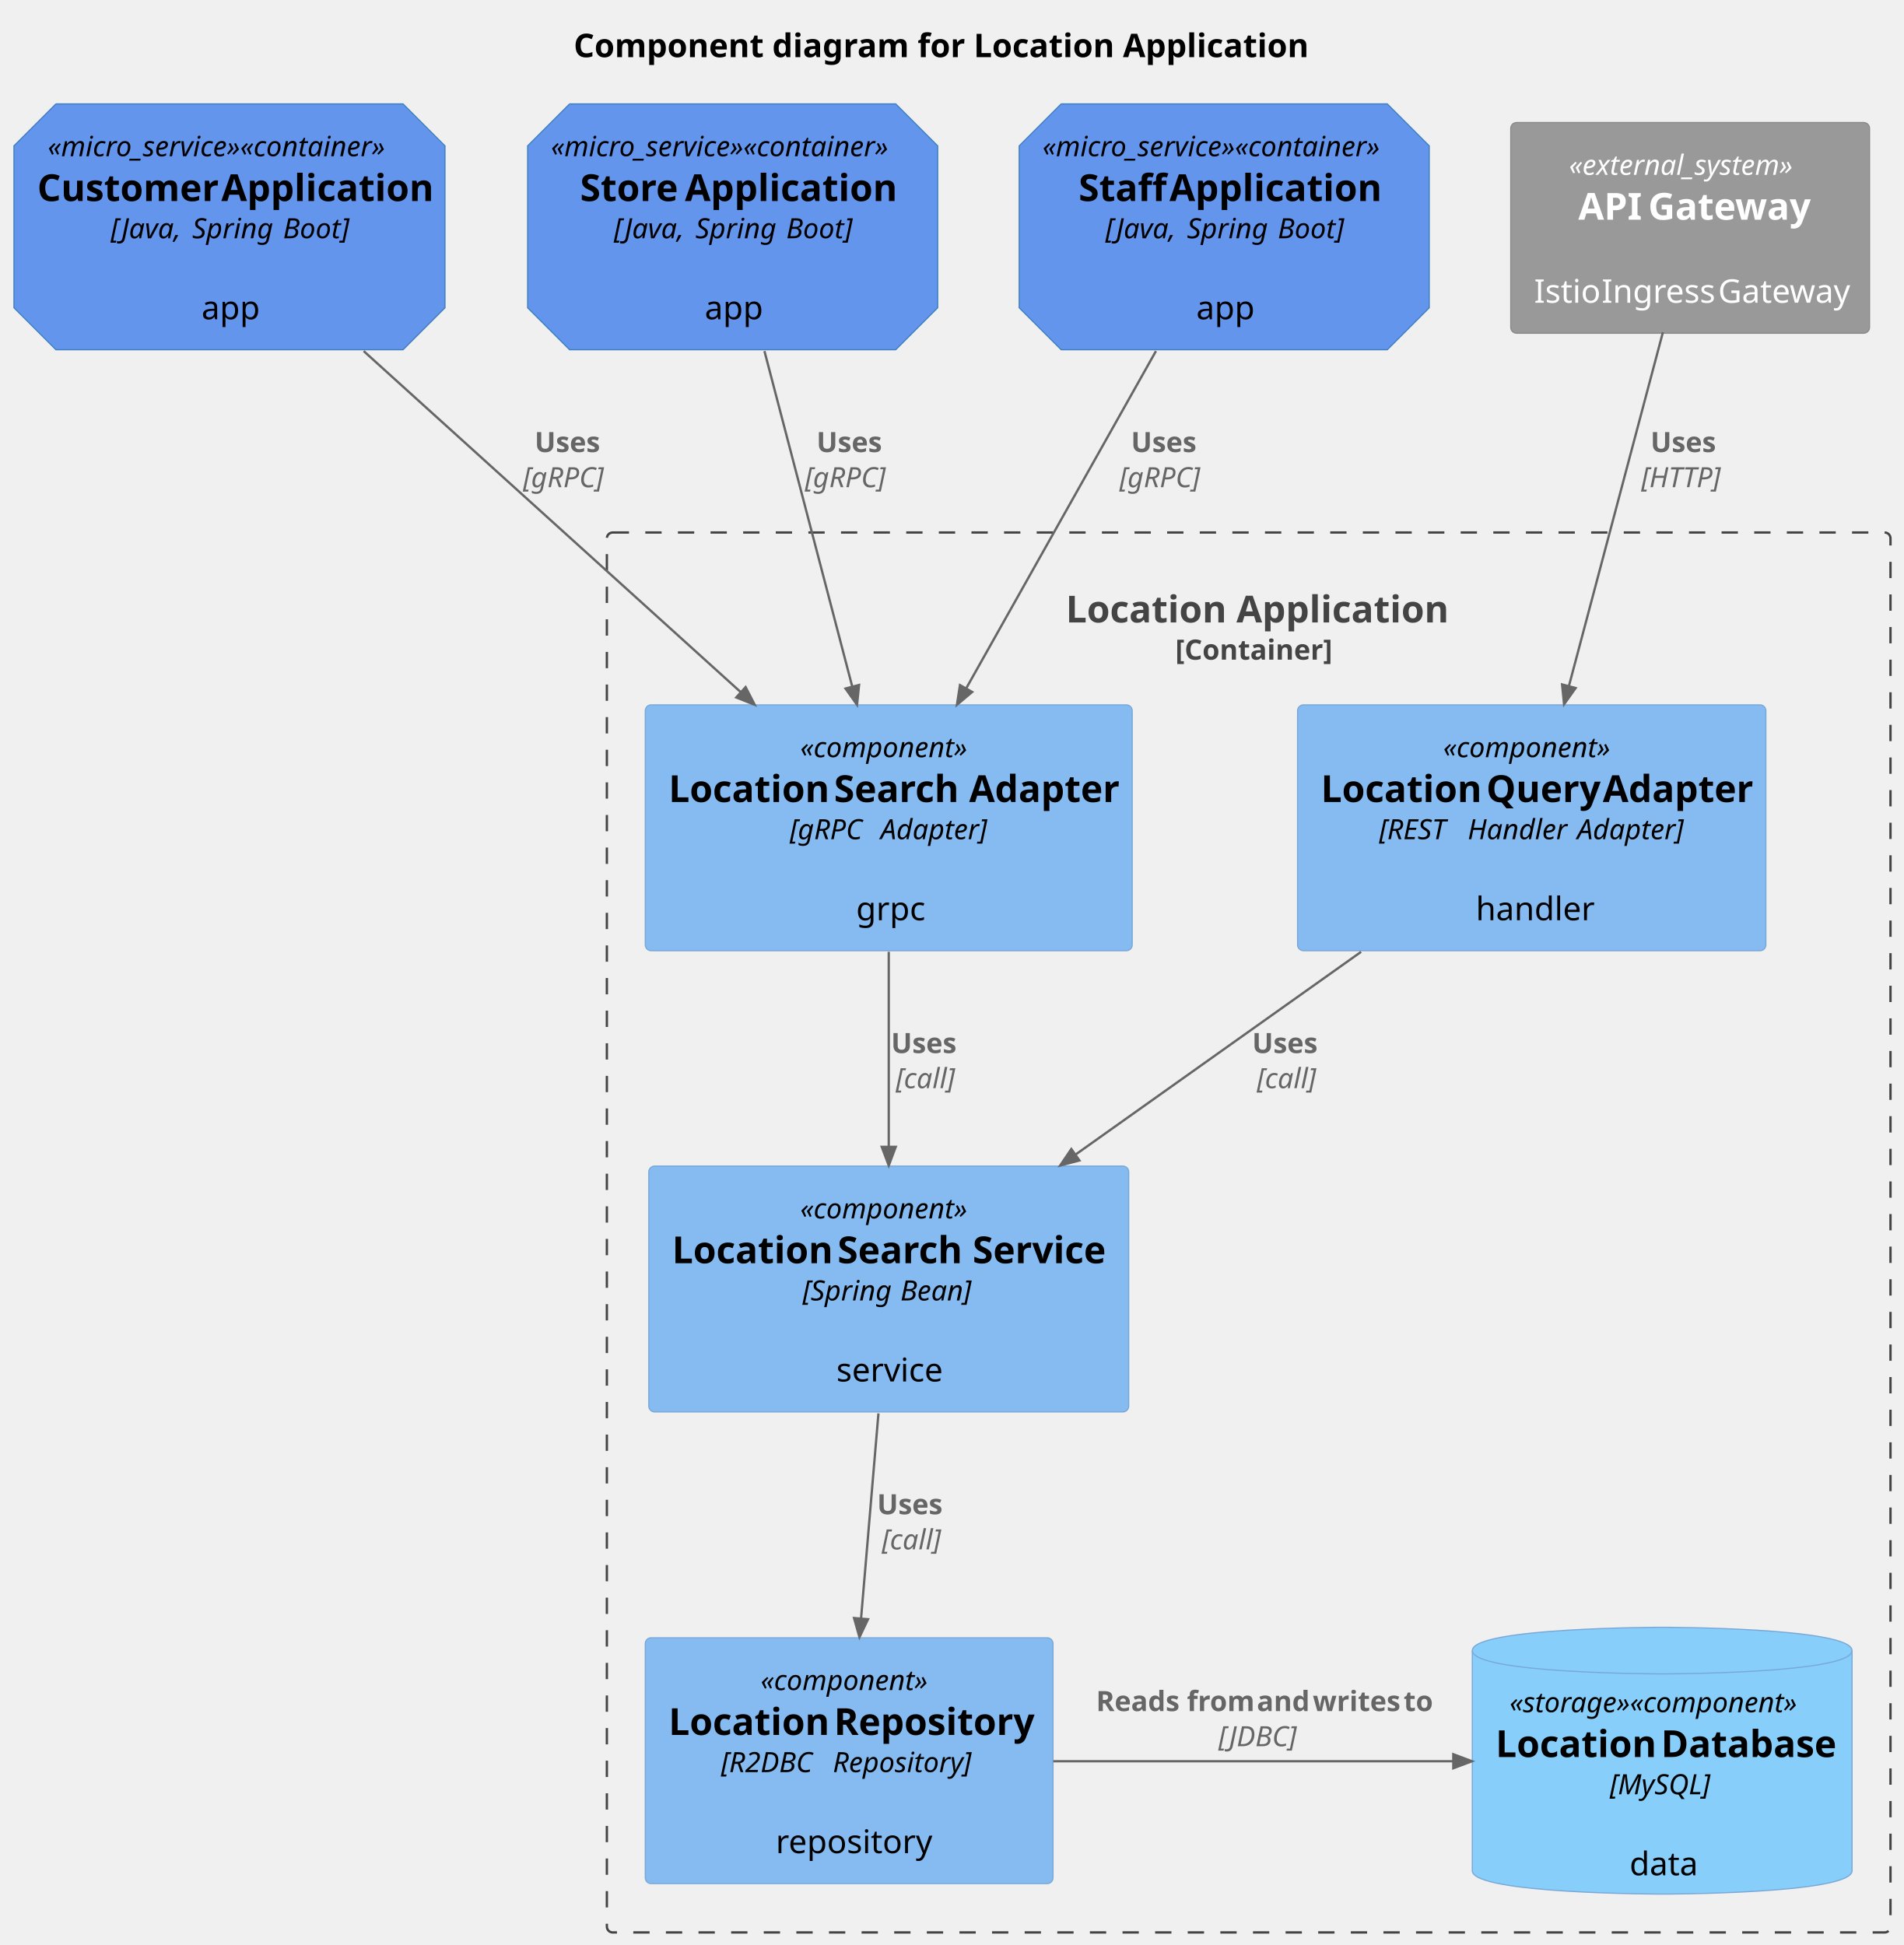
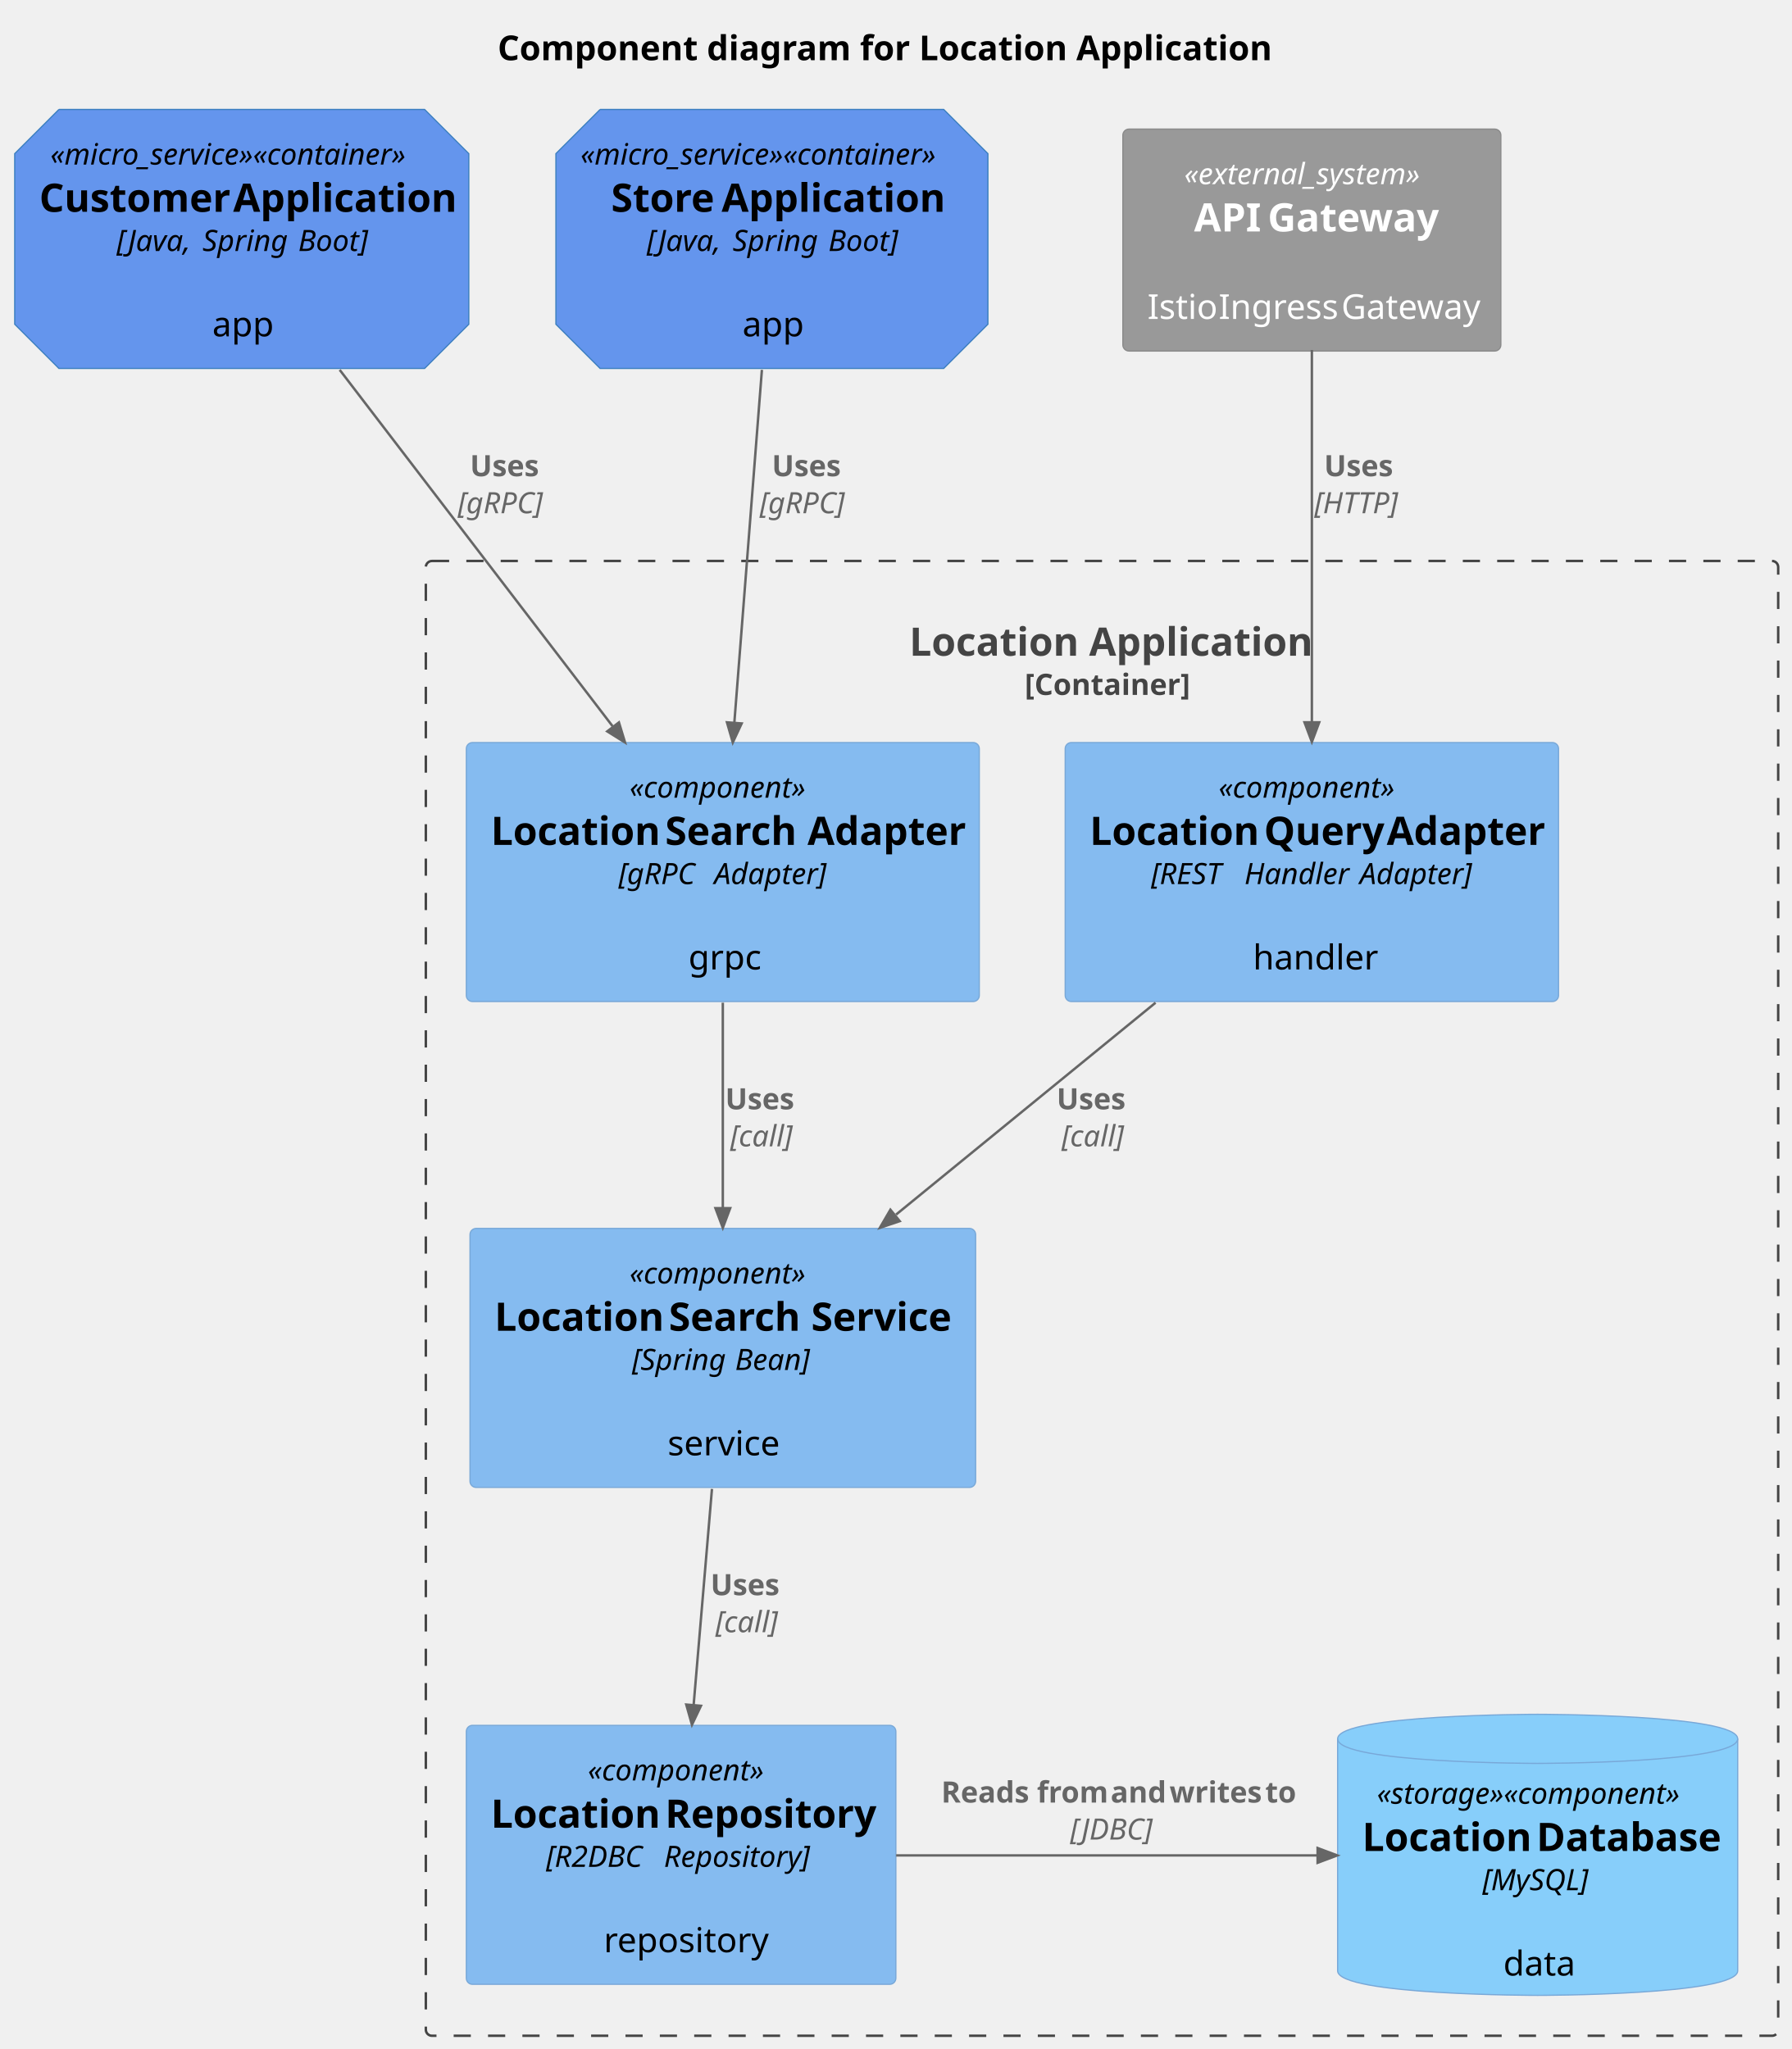
- <svg xmlns="http://www.w3.org/2000/svg" contentStyleType="text/css" height="835px" preserveAspectRatio="none" style="width:817px;height:835px;background:#FFFFFF;" version="1.1" viewBox="0 0 817 835" width="817px" zoomAndPan="magnify">
+ <svg xmlns="http://www.w3.org/2000/svg" contentStyleType="text/css" height="835px" preserveAspectRatio="none" style="width:730px;height:835px;background:#FFFFFF;" version="1.1" viewBox="0 0 730 835" width="730px" zoomAndPan="magnify">
  <defs />
  <g>
-     <text fill="#000000" font-family="sans-serif" font-size="14" font-weight="bold" lengthAdjust="spacing" textLength="311" x="246.25" y="24.533">Component diagram for Location Application</text>
+     <text fill="#000000" font-family="sans-serif" font-size="14" font-weight="bold" lengthAdjust="spacing" textLength="311" x="202.75" y="24.533">Component diagram for Location Application</text>
    <g id="cluster_location_app">
-       <rect fill="none" height="601" rx="2.5" ry="2.5" style="stroke:#444444;stroke-width:1.0;stroke-dasharray:7.0,7.0;" width="551" x="260.5" y="228.609" />
-       <text fill="#444444" font-family="sans-serif" font-size="16" font-weight="bold" lengthAdjust="spacing" textLength="157" x="457.5" y="267.219">Location Application</text>
-       <text fill="#444444" font-family="sans-serif" font-size="12" font-weight="bold" lengthAdjust="spacing" textLength="63" x="504.5" y="283.191">[Container]</text>
+       <rect fill="none" height="601" rx="2.5" ry="2.5" style="stroke:#444444;stroke-width:1.0;stroke-dasharray:7.0,7.0;" width="551" x="173.5" y="228.609" />
+       <text fill="#444444" font-family="sans-serif" font-size="16" font-weight="bold" lengthAdjust="spacing" textLength="157" x="370.5" y="267.219">Location Application</text>
+       <text fill="#444444" font-family="sans-serif" font-size="12" font-weight="bold" lengthAdjust="spacing" textLength="63" x="417.5" y="283.191">[Container]</text>
    </g>
    <g id="elem_query_adapter">
-       <rect fill="#85BBF0" height="105.531" rx="2.5" ry="2.5" style="stroke:#78A8D8;stroke-width:0.5;" width="201" x="557" y="302.609" />
-       <text fill="#000000" font-family="sans-serif" font-size="12" font-style="italic" lengthAdjust="spacing" textLength="76" x="619.5" y="325.066">«component»</text>
-       <text fill="#000000" font-family="sans-serif" font-size="16" font-weight="bold" lengthAdjust="spacing" textLength="67" x="567" y="344.312">Location</text>
-       <text fill="#000000" font-family="sans-serif" font-size="16" font-weight="bold" lengthAdjust="spacing" textLength="4" x="634" y="344.312"> </text>
-       <text fill="#000000" font-family="sans-serif" font-size="16" font-weight="bold" lengthAdjust="spacing" textLength="46" x="638" y="344.312">Query</text>
-       <text fill="#000000" font-family="sans-serif" font-size="16" font-weight="bold" lengthAdjust="spacing" textLength="4" x="684" y="344.312"> </text>
-       <text fill="#000000" font-family="sans-serif" font-size="16" font-weight="bold" lengthAdjust="spacing" textLength="60" x="688" y="344.312">Adapter</text>
-       <text fill="#000000" font-family="sans-serif" font-size="12" font-style="italic" lengthAdjust="spacing" textLength="35" x="592" y="360.285">[REST</text>
-       <text fill="#000000" font-family="sans-serif" font-size="12" font-style="italic" lengthAdjust="spacing" textLength="3" x="627" y="360.285"> </text>
-       <text fill="#000000" font-family="sans-serif" font-size="12" font-style="italic" lengthAdjust="spacing" textLength="44" x="630" y="360.285">Handler</text>
-       <text fill="#000000" font-family="sans-serif" font-size="12" font-style="italic" lengthAdjust="spacing" textLength="3" x="674" y="360.285"> </text>
-       <text fill="#000000" font-family="sans-serif" font-size="12" font-style="italic" lengthAdjust="spacing" textLength="46" x="677" y="360.285">Adapter]</text>
-       <text fill="#000000" font-family="sans-serif" font-size="14" lengthAdjust="spacing" textLength="4" x="655.5" y="377.455"> </text>
-       <text fill="#000000" font-family="sans-serif" font-size="14" lengthAdjust="spacing" textLength="48" x="633.5" y="395.065">handler</text>
+       <rect fill="#85BBF0" height="105.531" rx="2.5" ry="2.5" style="stroke:#78A8D8;stroke-width:0.5;" width="201" x="434" y="302.609" />
+       <text fill="#000000" font-family="sans-serif" font-size="12" font-style="italic" lengthAdjust="spacing" textLength="76" x="496.5" y="325.066">«component»</text>
+       <text fill="#000000" font-family="sans-serif" font-size="16" font-weight="bold" lengthAdjust="spacing" textLength="67" x="444" y="344.312">Location</text>
+       <text fill="#000000" font-family="sans-serif" font-size="16" font-weight="bold" lengthAdjust="spacing" textLength="4" x="511" y="344.312"> </text>
+       <text fill="#000000" font-family="sans-serif" font-size="16" font-weight="bold" lengthAdjust="spacing" textLength="46" x="515" y="344.312">Query</text>
+       <text fill="#000000" font-family="sans-serif" font-size="16" font-weight="bold" lengthAdjust="spacing" textLength="4" x="561" y="344.312"> </text>
+       <text fill="#000000" font-family="sans-serif" font-size="16" font-weight="bold" lengthAdjust="spacing" textLength="60" x="565" y="344.312">Adapter</text>
+       <text fill="#000000" font-family="sans-serif" font-size="12" font-style="italic" lengthAdjust="spacing" textLength="35" x="469" y="360.285">[REST</text>
+       <text fill="#000000" font-family="sans-serif" font-size="12" font-style="italic" lengthAdjust="spacing" textLength="3" x="504" y="360.285"> </text>
+       <text fill="#000000" font-family="sans-serif" font-size="12" font-style="italic" lengthAdjust="spacing" textLength="44" x="507" y="360.285">Handler</text>
+       <text fill="#000000" font-family="sans-serif" font-size="12" font-style="italic" lengthAdjust="spacing" textLength="3" x="551" y="360.285"> </text>
+       <text fill="#000000" font-family="sans-serif" font-size="12" font-style="italic" lengthAdjust="spacing" textLength="46" x="554" y="360.285">Adapter]</text>
+       <text fill="#000000" font-family="sans-serif" font-size="14" lengthAdjust="spacing" textLength="4" x="532.5" y="377.455"> </text>
+       <text fill="#000000" font-family="sans-serif" font-size="14" lengthAdjust="spacing" textLength="48" x="510.5" y="395.065">handler</text>
    </g>
    <g id="elem_location_search_adapter">
-       <rect fill="#85BBF0" height="105.531" rx="2.5" ry="2.5" style="stroke:#78A8D8;stroke-width:0.5;" width="209" x="277" y="302.609" />
-       <text fill="#000000" font-family="sans-serif" font-size="12" font-style="italic" lengthAdjust="spacing" textLength="76" x="343.5" y="325.066">«component»</text>
-       <text fill="#000000" font-family="sans-serif" font-size="16" font-weight="bold" lengthAdjust="spacing" textLength="67" x="287" y="344.312">Location</text>
-       <text fill="#000000" font-family="sans-serif" font-size="16" font-weight="bold" lengthAdjust="spacing" textLength="4" x="354" y="344.312"> </text>
-       <text fill="#000000" font-family="sans-serif" font-size="16" font-weight="bold" lengthAdjust="spacing" textLength="54" x="358" y="344.312">Search</text>
-       <text fill="#000000" font-family="sans-serif" font-size="16" font-weight="bold" lengthAdjust="spacing" textLength="4" x="412" y="344.312"> </text>
-       <text fill="#000000" font-family="sans-serif" font-size="16" font-weight="bold" lengthAdjust="spacing" textLength="60" x="416" y="344.312">Adapter</text>
-       <text fill="#000000" font-family="sans-serif" font-size="12" font-style="italic" lengthAdjust="spacing" textLength="36" x="339" y="360.285">[gRPC</text>
-       <text fill="#000000" font-family="sans-serif" font-size="12" font-style="italic" lengthAdjust="spacing" textLength="3" x="375" y="360.285"> </text>
-       <text fill="#000000" font-family="sans-serif" font-size="12" font-style="italic" lengthAdjust="spacing" textLength="46" x="378" y="360.285">Adapter]</text>
-       <text fill="#000000" font-family="sans-serif" font-size="14" lengthAdjust="spacing" textLength="4" x="379.5" y="377.455"> </text>
-       <text fill="#000000" font-family="sans-serif" font-size="14" lengthAdjust="spacing" textLength="28" x="367.5" y="395.065">grpc</text>
+       <rect fill="#85BBF0" height="105.531" rx="2.5" ry="2.5" style="stroke:#78A8D8;stroke-width:0.5;" width="209" x="190" y="302.609" />
+       <text fill="#000000" font-family="sans-serif" font-size="12" font-style="italic" lengthAdjust="spacing" textLength="76" x="256.5" y="325.066">«component»</text>
+       <text fill="#000000" font-family="sans-serif" font-size="16" font-weight="bold" lengthAdjust="spacing" textLength="67" x="200" y="344.312">Location</text>
+       <text fill="#000000" font-family="sans-serif" font-size="16" font-weight="bold" lengthAdjust="spacing" textLength="4" x="267" y="344.312"> </text>
+       <text fill="#000000" font-family="sans-serif" font-size="16" font-weight="bold" lengthAdjust="spacing" textLength="54" x="271" y="344.312">Search</text>
+       <text fill="#000000" font-family="sans-serif" font-size="16" font-weight="bold" lengthAdjust="spacing" textLength="4" x="325" y="344.312"> </text>
+       <text fill="#000000" font-family="sans-serif" font-size="16" font-weight="bold" lengthAdjust="spacing" textLength="60" x="329" y="344.312">Adapter</text>
+       <text fill="#000000" font-family="sans-serif" font-size="12" font-style="italic" lengthAdjust="spacing" textLength="36" x="252" y="360.285">[gRPC</text>
+       <text fill="#000000" font-family="sans-serif" font-size="12" font-style="italic" lengthAdjust="spacing" textLength="3" x="288" y="360.285"> </text>
+       <text fill="#000000" font-family="sans-serif" font-size="12" font-style="italic" lengthAdjust="spacing" textLength="46" x="291" y="360.285">Adapter]</text>
+       <text fill="#000000" font-family="sans-serif" font-size="14" lengthAdjust="spacing" textLength="4" x="292.5" y="377.455"> </text>
+       <text fill="#000000" font-family="sans-serif" font-size="14" lengthAdjust="spacing" textLength="28" x="280.5" y="395.065">grpc</text>
    </g>
    <g id="elem_location_service">
-       <rect fill="#85BBF0" height="105.531" rx="2.5" ry="2.5" style="stroke:#78A8D8;stroke-width:0.5;" width="206" x="278.5" y="500.609" />
-       <text fill="#000000" font-family="sans-serif" font-size="12" font-style="italic" lengthAdjust="spacing" textLength="76" x="343.5" y="523.066">«component»</text>
-       <text fill="#000000" font-family="sans-serif" font-size="16" font-weight="bold" lengthAdjust="spacing" textLength="67" x="288.5" y="542.312">Location</text>
-       <text fill="#000000" font-family="sans-serif" font-size="16" font-weight="bold" lengthAdjust="spacing" textLength="4" x="355.5" y="542.312"> </text>
-       <text fill="#000000" font-family="sans-serif" font-size="16" font-weight="bold" lengthAdjust="spacing" textLength="54" x="359.5" y="542.312">Search</text>
-       <text fill="#000000" font-family="sans-serif" font-size="16" font-weight="bold" lengthAdjust="spacing" textLength="4" x="413.5" y="542.312"> </text>
-       <text fill="#000000" font-family="sans-serif" font-size="16" font-weight="bold" lengthAdjust="spacing" textLength="57" x="417.5" y="542.312">Service</text>
-       <text fill="#000000" font-family="sans-serif" font-size="12" font-style="italic" lengthAdjust="spacing" textLength="39" x="344.5" y="558.285">[Spring</text>
-       <text fill="#000000" font-family="sans-serif" font-size="12" font-style="italic" lengthAdjust="spacing" textLength="3" x="383.5" y="558.285"> </text>
-       <text fill="#000000" font-family="sans-serif" font-size="12" font-style="italic" lengthAdjust="spacing" textLength="32" x="386.5" y="558.285">Bean]</text>
-       <text fill="#000000" font-family="sans-serif" font-size="14" lengthAdjust="spacing" textLength="4" x="379.5" y="575.455"> </text>
-       <text fill="#000000" font-family="sans-serif" font-size="14" lengthAdjust="spacing" textLength="45" x="359" y="593.064">service</text>
+       <rect fill="#85BBF0" height="105.531" rx="2.5" ry="2.5" style="stroke:#78A8D8;stroke-width:0.5;" width="206" x="191.5" y="500.609" />
+       <text fill="#000000" font-family="sans-serif" font-size="12" font-style="italic" lengthAdjust="spacing" textLength="76" x="256.5" y="523.066">«component»</text>
+       <text fill="#000000" font-family="sans-serif" font-size="16" font-weight="bold" lengthAdjust="spacing" textLength="67" x="201.5" y="542.312">Location</text>
+       <text fill="#000000" font-family="sans-serif" font-size="16" font-weight="bold" lengthAdjust="spacing" textLength="4" x="268.5" y="542.312"> </text>
+       <text fill="#000000" font-family="sans-serif" font-size="16" font-weight="bold" lengthAdjust="spacing" textLength="54" x="272.5" y="542.312">Search</text>
+       <text fill="#000000" font-family="sans-serif" font-size="16" font-weight="bold" lengthAdjust="spacing" textLength="4" x="326.5" y="542.312"> </text>
+       <text fill="#000000" font-family="sans-serif" font-size="16" font-weight="bold" lengthAdjust="spacing" textLength="57" x="330.5" y="542.312">Service</text>
+       <text fill="#000000" font-family="sans-serif" font-size="12" font-style="italic" lengthAdjust="spacing" textLength="39" x="257.5" y="558.285">[Spring</text>
+       <text fill="#000000" font-family="sans-serif" font-size="12" font-style="italic" lengthAdjust="spacing" textLength="3" x="296.5" y="558.285"> </text>
+       <text fill="#000000" font-family="sans-serif" font-size="12" font-style="italic" lengthAdjust="spacing" textLength="32" x="299.5" y="558.285">Bean]</text>
+       <text fill="#000000" font-family="sans-serif" font-size="14" lengthAdjust="spacing" textLength="4" x="292.5" y="575.455"> </text>
+       <text fill="#000000" font-family="sans-serif" font-size="14" lengthAdjust="spacing" textLength="45" x="272" y="593.064">service</text>
    </g>
    <g id="elem_location_repository">
-       <rect fill="#85BBF0" height="105.531" rx="2.5" ry="2.5" style="stroke:#78A8D8;stroke-width:0.5;" width="175" x="277" y="703.109" />
-       <text fill="#000000" font-family="sans-serif" font-size="12" font-style="italic" lengthAdjust="spacing" textLength="76" x="326.5" y="725.566">«component»</text>
-       <text fill="#000000" font-family="sans-serif" font-size="16" font-weight="bold" lengthAdjust="spacing" textLength="67" x="287" y="744.812">Location</text>
-       <text fill="#000000" font-family="sans-serif" font-size="16" font-weight="bold" lengthAdjust="spacing" textLength="4" x="354" y="744.812"> </text>
-       <text fill="#000000" font-family="sans-serif" font-size="16" font-weight="bold" lengthAdjust="spacing" textLength="84" x="358" y="744.812">Repository</text>
-       <text fill="#000000" font-family="sans-serif" font-size="12" font-style="italic" lengthAdjust="spacing" textLength="45" x="309.5" y="760.785">[R2DBC</text>
-       <text fill="#000000" font-family="sans-serif" font-size="12" font-style="italic" lengthAdjust="spacing" textLength="3" x="354.5" y="760.785"> </text>
-       <text fill="#000000" font-family="sans-serif" font-size="12" font-style="italic" lengthAdjust="spacing" textLength="62" x="357.5" y="760.785">Repository]</text>
-       <text fill="#000000" font-family="sans-serif" font-size="14" lengthAdjust="spacing" textLength="4" x="362.5" y="777.955"> </text>
-       <text fill="#000000" font-family="sans-serif" font-size="14" lengthAdjust="spacing" textLength="63" x="333" y="795.564">repository</text>
+       <rect fill="#85BBF0" height="105.531" rx="2.5" ry="2.5" style="stroke:#78A8D8;stroke-width:0.5;" width="175" x="190" y="703.109" />
+       <text fill="#000000" font-family="sans-serif" font-size="12" font-style="italic" lengthAdjust="spacing" textLength="76" x="239.5" y="725.566">«component»</text>
+       <text fill="#000000" font-family="sans-serif" font-size="16" font-weight="bold" lengthAdjust="spacing" textLength="67" x="200" y="744.812">Location</text>
+       <text fill="#000000" font-family="sans-serif" font-size="16" font-weight="bold" lengthAdjust="spacing" textLength="4" x="267" y="744.812"> </text>
+       <text fill="#000000" font-family="sans-serif" font-size="16" font-weight="bold" lengthAdjust="spacing" textLength="84" x="271" y="744.812">Repository</text>
+       <text fill="#000000" font-family="sans-serif" font-size="12" font-style="italic" lengthAdjust="spacing" textLength="45" x="222.5" y="760.785">[R2DBC</text>
+       <text fill="#000000" font-family="sans-serif" font-size="12" font-style="italic" lengthAdjust="spacing" textLength="3" x="267.5" y="760.785"> </text>
+       <text fill="#000000" font-family="sans-serif" font-size="12" font-style="italic" lengthAdjust="spacing" textLength="62" x="270.5" y="760.785">Repository]</text>
+       <text fill="#000000" font-family="sans-serif" font-size="14" lengthAdjust="spacing" textLength="4" x="275.5" y="777.955"> </text>
+       <text fill="#000000" font-family="sans-serif" font-size="14" lengthAdjust="spacing" textLength="63" x="246" y="795.564">repository</text>
    </g>
    <g id="elem_location_db">
-       <path d="M632,708.609 C632,698.609 713.5,698.609 713.5,698.609 C713.5,698.609 795,698.609 795,708.609 L795,803.141 C795,813.141 713.5,813.141 713.5,813.141 C713.5,813.141 632,813.141 632,803.141 L632,708.609 " fill="#87CEFA" style="stroke:#78A8D8;stroke-width:0.5;" />
-       <path d="M632,708.609 C632,718.609 713.5,718.609 713.5,718.609 C713.5,718.609 795,718.609 795,708.609 " fill="none" style="stroke:#78A8D8;stroke-width:0.5;" />
-       <text fill="#000000" font-family="sans-serif" font-size="12" font-style="italic" lengthAdjust="spacing" textLength="131" x="648" y="735.066">«storage»«component»</text>
-       <text fill="#000000" font-family="sans-serif" font-size="16" font-weight="bold" lengthAdjust="spacing" textLength="67" x="642" y="754.312">Location</text>
-       <text fill="#000000" font-family="sans-serif" font-size="16" font-weight="bold" lengthAdjust="spacing" textLength="4" x="709" y="754.312"> </text>
-       <text fill="#000000" font-family="sans-serif" font-size="16" font-weight="bold" lengthAdjust="spacing" textLength="72" x="713" y="754.312">Database</text>
-       <text fill="#000000" font-family="sans-serif" font-size="12" font-style="italic" lengthAdjust="spacing" textLength="45" x="691" y="770.285">[MySQL]</text>
-       <text fill="#000000" font-family="sans-serif" font-size="14" lengthAdjust="spacing" textLength="4" x="711.5" y="787.455"> </text>
-       <text fill="#000000" font-family="sans-serif" font-size="14" lengthAdjust="spacing" textLength="28" x="699.5" y="805.064">data</text>
+       <path d="M545,708.609 C545,698.609 626.5,698.609 626.5,698.609 C626.5,698.609 708,698.609 708,708.609 L708,803.141 C708,813.141 626.5,813.141 626.5,813.141 C626.5,813.141 545,813.141 545,803.141 L545,708.609 " fill="#87CEFA" style="stroke:#78A8D8;stroke-width:0.5;" />
+       <path d="M545,708.609 C545,718.609 626.5,718.609 626.5,718.609 C626.5,718.609 708,718.609 708,708.609 " fill="none" style="stroke:#78A8D8;stroke-width:0.5;" />
+       <text fill="#000000" font-family="sans-serif" font-size="12" font-style="italic" lengthAdjust="spacing" textLength="131" x="561" y="735.066">«storage»«component»</text>
+       <text fill="#000000" font-family="sans-serif" font-size="16" font-weight="bold" lengthAdjust="spacing" textLength="67" x="555" y="754.312">Location</text>
+       <text fill="#000000" font-family="sans-serif" font-size="16" font-weight="bold" lengthAdjust="spacing" textLength="4" x="622" y="754.312"> </text>
+       <text fill="#000000" font-family="sans-serif" font-size="16" font-weight="bold" lengthAdjust="spacing" textLength="72" x="626" y="754.312">Database</text>
+       <text fill="#000000" font-family="sans-serif" font-size="12" font-style="italic" lengthAdjust="spacing" textLength="45" x="604" y="770.285">[MySQL]</text>
+       <text fill="#000000" font-family="sans-serif" font-size="14" lengthAdjust="spacing" textLength="4" x="624.5" y="787.455"> </text>
+       <text fill="#000000" font-family="sans-serif" font-size="14" lengthAdjust="spacing" textLength="28" x="612.5" y="805.064">data</text>
    </g>
    <g id="elem_customer_app">
      <path d="M24,44.609 L173,44.609 L191,62.609 L191,132.141 L173,150.141 L24,150.141 L6,132.141 L6,62.609 L24,44.609 " fill="#6495ED" style="stroke:#3C7FC0;stroke-width:0.5;" />
      <text fill="#000000" font-family="sans-serif" font-size="12" font-style="italic" lengthAdjust="spacing" textLength="156" x="20.5" y="67.066">«micro_service»«container»</text>
      <text fill="#000000" font-family="sans-serif" font-size="16" font-weight="bold" lengthAdjust="spacing" textLength="75" x="16" y="86.312">Customer</text>
      <text fill="#000000" font-family="sans-serif" font-size="16" font-weight="bold" lengthAdjust="spacing" textLength="4" x="91" y="86.312"> </text>
      <text fill="#000000" font-family="sans-serif" font-size="16" font-weight="bold" lengthAdjust="spacing" textLength="86" x="95" y="86.312">Application</text>
      <text fill="#000000" font-family="sans-serif" font-size="12" font-style="italic" lengthAdjust="spacing" textLength="32" x="47.5" y="102.285">[Java,</text>
      <text fill="#000000" font-family="sans-serif" font-size="12" font-style="italic" lengthAdjust="spacing" textLength="3" x="79.5" y="102.285"> </text>
      <text fill="#000000" font-family="sans-serif" font-size="12" font-style="italic" lengthAdjust="spacing" textLength="36" x="82.5" y="102.285">Spring</text>
      <text fill="#000000" font-family="sans-serif" font-size="12" font-style="italic" lengthAdjust="spacing" textLength="3" x="118.5" y="102.285"> </text>
      <text fill="#000000" font-family="sans-serif" font-size="12" font-style="italic" lengthAdjust="spacing" textLength="28" x="121.5" y="102.285">Boot]</text>
      <text fill="#000000" font-family="sans-serif" font-size="14" lengthAdjust="spacing" textLength="4" x="96.5" y="119.455"> </text>
      <text fill="#000000" font-family="sans-serif" font-size="14" lengthAdjust="spacing" textLength="24" x="86.5" y="137.065">app</text>
    </g>
    <g id="elem_store_app">
      <path d="M244.5,44.609 L384.5,44.609 L402.5,62.609 L402.5,132.141 L384.5,150.141 L244.5,150.141 L226.5,132.141 L226.5,62.609 L244.5,44.609 " fill="#6495ED" style="stroke:#3C7FC0;stroke-width:0.5;" />
      <text fill="#000000" font-family="sans-serif" font-size="12" font-style="italic" lengthAdjust="spacing" textLength="156" x="236.5" y="67.066">«micro_service»«container»</text>
      <text fill="#000000" font-family="sans-serif" font-size="16" font-weight="bold" lengthAdjust="spacing" textLength="41" x="249" y="86.312">Store</text>
      <text fill="#000000" font-family="sans-serif" font-size="16" font-weight="bold" lengthAdjust="spacing" textLength="4" x="290" y="86.312"> </text>
      <text fill="#000000" font-family="sans-serif" font-size="16" font-weight="bold" lengthAdjust="spacing" textLength="86" x="294" y="86.312">Application</text>
      <text fill="#000000" font-family="sans-serif" font-size="12" font-style="italic" lengthAdjust="spacing" textLength="32" x="263.5" y="102.285">[Java,</text>
      <text fill="#000000" font-family="sans-serif" font-size="12" font-style="italic" lengthAdjust="spacing" textLength="3" x="295.5" y="102.285"> </text>
      <text fill="#000000" font-family="sans-serif" font-size="12" font-style="italic" lengthAdjust="spacing" textLength="36" x="298.5" y="102.285">Spring</text>
      <text fill="#000000" font-family="sans-serif" font-size="12" font-style="italic" lengthAdjust="spacing" textLength="3" x="334.5" y="102.285"> </text>
      <text fill="#000000" font-family="sans-serif" font-size="12" font-style="italic" lengthAdjust="spacing" textLength="28" x="337.5" y="102.285">Boot]</text>
      <text fill="#000000" font-family="sans-serif" font-size="14" lengthAdjust="spacing" textLength="4" x="312.5" y="119.455"> </text>
      <text fill="#000000" font-family="sans-serif" font-size="14" lengthAdjust="spacing" textLength="24" x="302.5" y="137.065">app</text>
    </g>
-     <g id="elem_staff_app">
-       <path d="M455.5,44.609 L595.5,44.609 L613.5,62.609 L613.5,132.141 L595.5,150.141 L455.5,150.141 L437.5,132.141 L437.5,62.609 L455.5,44.609 " fill="#6495ED" style="stroke:#3C7FC0;stroke-width:0.5;" />
-       <text fill="#000000" font-family="sans-serif" font-size="12" font-style="italic" lengthAdjust="spacing" textLength="156" x="447.5" y="67.066">«micro_service»«container»</text>
-       <text fill="#000000" font-family="sans-serif" font-size="16" font-weight="bold" lengthAdjust="spacing" textLength="35" x="463" y="86.312">Staff</text>
-       <text fill="#000000" font-family="sans-serif" font-size="16" font-weight="bold" lengthAdjust="spacing" textLength="4" x="498" y="86.312"> </text>
-       <text fill="#000000" font-family="sans-serif" font-size="16" font-weight="bold" lengthAdjust="spacing" textLength="86" x="502" y="86.312">Application</text>
-       <text fill="#000000" font-family="sans-serif" font-size="12" font-style="italic" lengthAdjust="spacing" textLength="32" x="474.5" y="102.285">[Java,</text>
-       <text fill="#000000" font-family="sans-serif" font-size="12" font-style="italic" lengthAdjust="spacing" textLength="3" x="506.5" y="102.285"> </text>
-       <text fill="#000000" font-family="sans-serif" font-size="12" font-style="italic" lengthAdjust="spacing" textLength="36" x="509.5" y="102.285">Spring</text>
-       <text fill="#000000" font-family="sans-serif" font-size="12" font-style="italic" lengthAdjust="spacing" textLength="3" x="545.5" y="102.285"> </text>
-       <text fill="#000000" font-family="sans-serif" font-size="12" font-style="italic" lengthAdjust="spacing" textLength="28" x="548.5" y="102.285">Boot]</text>
-       <text fill="#000000" font-family="sans-serif" font-size="14" lengthAdjust="spacing" textLength="4" x="523.5" y="119.455"> </text>
-       <text fill="#000000" font-family="sans-serif" font-size="14" lengthAdjust="spacing" textLength="24" x="513.5" y="137.065">app</text>
-     </g>
    <g id="elem_ingress_gateway">
-       <rect fill="#999999" height="90.438" rx="2.5" ry="2.5" style="stroke:#8A8A8A;stroke-width:0.5;" width="154" x="648.5" y="52.609" />
-       <text fill="#FFFFFF" font-family="sans-serif" font-size="12" font-style="italic" lengthAdjust="spacing" textLength="104" x="673.5" y="75.066">«external_system»</text>
-       <text fill="#FFFFFF" font-family="sans-serif" font-size="16" font-weight="bold" lengthAdjust="spacing" textLength="26" x="677.5" y="94.312">API</text>
-       <text fill="#FFFFFF" font-family="sans-serif" font-size="16" font-weight="bold" lengthAdjust="spacing" textLength="4" x="703.5" y="94.312"> </text>
-       <text fill="#FFFFFF" font-family="sans-serif" font-size="16" font-weight="bold" lengthAdjust="spacing" textLength="66" x="707.5" y="94.312">Gateway</text>
-       <text fill="#FFFFFF" font-family="sans-serif" font-size="14" lengthAdjust="spacing" textLength="4" x="723.5" y="112.361"> </text>
-       <text fill="#FFFFFF" font-family="sans-serif" font-size="14" lengthAdjust="spacing" textLength="25" x="658.5" y="129.971">Istio</text>
-       <text fill="#FFFFFF" font-family="sans-serif" font-size="14" lengthAdjust="spacing" textLength="4" x="683.5" y="129.971"> </text>
-       <text fill="#FFFFFF" font-family="sans-serif" font-size="14" lengthAdjust="spacing" textLength="46" x="687.5" y="129.971">Ingress</text>
-       <text fill="#FFFFFF" font-family="sans-serif" font-size="14" lengthAdjust="spacing" textLength="4" x="733.5" y="129.971"> </text>
-       <text fill="#FFFFFF" font-family="sans-serif" font-size="14" lengthAdjust="spacing" textLength="55" x="737.5" y="129.971">Gateway</text>
+       <rect fill="#999999" height="90.438" rx="2.5" ry="2.5" style="stroke:#8A8A8A;stroke-width:0.5;" width="154" x="457.5" y="52.609" />
+       <text fill="#FFFFFF" font-family="sans-serif" font-size="12" font-style="italic" lengthAdjust="spacing" textLength="104" x="482.5" y="75.066">«external_system»</text>
+       <text fill="#FFFFFF" font-family="sans-serif" font-size="16" font-weight="bold" lengthAdjust="spacing" textLength="26" x="486.5" y="94.312">API</text>
+       <text fill="#FFFFFF" font-family="sans-serif" font-size="16" font-weight="bold" lengthAdjust="spacing" textLength="4" x="512.5" y="94.312"> </text>
+       <text fill="#FFFFFF" font-family="sans-serif" font-size="16" font-weight="bold" lengthAdjust="spacing" textLength="66" x="516.5" y="94.312">Gateway</text>
+       <text fill="#FFFFFF" font-family="sans-serif" font-size="14" lengthAdjust="spacing" textLength="4" x="532.5" y="112.361"> </text>
+       <text fill="#FFFFFF" font-family="sans-serif" font-size="14" lengthAdjust="spacing" textLength="25" x="467.5" y="129.971">Istio</text>
+       <text fill="#FFFFFF" font-family="sans-serif" font-size="14" lengthAdjust="spacing" textLength="4" x="492.5" y="129.971"> </text>
+       <text fill="#FFFFFF" font-family="sans-serif" font-size="14" lengthAdjust="spacing" textLength="46" x="496.5" y="129.971">Ingress</text>
+       <text fill="#FFFFFF" font-family="sans-serif" font-size="14" lengthAdjust="spacing" textLength="4" x="542.5" y="129.971"> </text>
+       <text fill="#FFFFFF" font-family="sans-serif" font-size="14" lengthAdjust="spacing" textLength="55" x="546.5" y="129.971">Gateway</text>
    </g>
    <g id="link_query_adapter_location_service">
-       <path d="M584.26,408.619 C546.52,435.419 500.42,468.159 461.72,495.639 " fill="none" id="query_adapter-to-location_service" style="stroke:#666666;stroke-width:1.0;" />
-       <polygon fill="#666666" points="455.08,500.359,463.341,498.18,459.871,493.285,455.08,500.359" style="stroke:#666666;stroke-width:1.0;" />
-       <text fill="#666666" font-family="sans-serif" font-size="12" font-weight="bold" lengthAdjust="spacing" textLength="29" x="537.5" y="452.066">Uses</text>
-       <text fill="#666666" font-family="sans-serif" font-size="12" font-style="italic" lengthAdjust="spacing" textLength="25" x="539.5" y="467.16">[call]</text>
+       <path d="M470.81,408.619 C438.27,435.199 398.57,467.619 365.09,494.959 " fill="none" id="query_adapter-to-location_service" style="stroke:#666666;stroke-width:1.0;" />
+       <polygon fill="#666666" points="358.48,500.359,366.575,497.627,362.783,492.978,358.48,500.359" style="stroke:#666666;stroke-width:1.0;" />
+       <text fill="#666666" font-family="sans-serif" font-size="12" font-weight="bold" lengthAdjust="spacing" textLength="29" x="430.5" y="452.066">Uses</text>
+       <text fill="#666666" font-family="sans-serif" font-size="12" font-style="italic" lengthAdjust="spacing" textLength="25" x="432.5" y="467.16">[call]</text>
    </g>
    <g id="link_location_search_adapter_location_service">
-       <path d="M381.5,408.619 C381.5,434.309 381.5,465.459 381.5,492.209 " fill="none" id="location_search_adapter-to-location_service" style="stroke:#666666;stroke-width:1.0;" />
-       <polygon fill="#666666" points="381.5,500.359,384.5,492.359,378.5,492.359,381.5,500.359" style="stroke:#666666;stroke-width:1.0;" />
-       <text fill="#666666" font-family="sans-serif" font-size="12" font-weight="bold" lengthAdjust="spacing" textLength="29" x="382.5" y="452.066">Uses</text>
-       <text fill="#666666" font-family="sans-serif" font-size="12" font-style="italic" lengthAdjust="spacing" textLength="25" x="384.5" y="467.16">[call]</text>
+       <path d="M294.5,408.619 C294.5,434.309 294.5,465.459 294.5,492.209 " fill="none" id="location_search_adapter-to-location_service" style="stroke:#666666;stroke-width:1.0;" />
+       <polygon fill="#666666" points="294.5,500.359,297.5,492.359,291.5,492.359,294.5,500.359" style="stroke:#666666;stroke-width:1.0;" />
+       <text fill="#666666" font-family="sans-serif" font-size="12" font-weight="bold" lengthAdjust="spacing" textLength="29" x="295.5" y="452.066">Uses</text>
+       <text fill="#666666" font-family="sans-serif" font-size="12" font-style="italic" lengthAdjust="spacing" textLength="25" x="297.5" y="467.16">[call]</text>
    </g>
    <g id="link_location_service_location_repository">
-       <path d="M377.08,606.769 C374.79,633.689 372,666.689 369.62,694.719 " fill="none" id="location_service-to-location_repository" style="stroke:#666666;stroke-width:1.0;" />
-       <polygon fill="#666666" points="368.93,702.869,372.591,695.149,366.612,694.646,368.93,702.869" style="stroke:#666666;stroke-width:1.0;" />
-       <text fill="#666666" font-family="sans-serif" font-size="12" font-weight="bold" lengthAdjust="spacing" textLength="29" x="376.5" y="650.066">Uses</text>
-       <text fill="#666666" font-family="sans-serif" font-size="12" font-style="italic" lengthAdjust="spacing" textLength="25" x="378.5" y="665.16">[call]</text>
+       <path d="M290.08,606.769 C287.79,633.689 285,666.689 282.62,694.719 " fill="none" id="location_service-to-location_repository" style="stroke:#666666;stroke-width:1.0;" />
+       <polygon fill="#666666" points="281.93,702.869,285.591,695.149,279.612,694.646,281.93,702.869" style="stroke:#666666;stroke-width:1.0;" />
+       <text fill="#666666" font-family="sans-serif" font-size="12" font-weight="bold" lengthAdjust="spacing" textLength="29" x="289.5" y="650.066">Uses</text>
+       <text fill="#666666" font-family="sans-serif" font-size="12" font-style="italic" lengthAdjust="spacing" textLength="25" x="291.5" y="665.16">[call]</text>
    </g>
    <g id="link_location_repository_location_db">
-       <path d="M452.12,756.109 C504.55,756.109 571.03,756.109 623.82,756.109 " fill="none" id="location_repository-to-location_db" style="stroke:#666666;stroke-width:1.0;" />
-       <polygon fill="#666666" points="631.84,756.109,623.84,753.109,623.84,759.109,631.84,756.109" style="stroke:#666666;stroke-width:1.0;" />
-       <text fill="#666666" font-family="sans-serif" font-size="12" font-weight="bold" lengthAdjust="spacing" textLength="36" x="470.5" y="734.566">Reads</text>
-       <text fill="#666666" font-family="sans-serif" font-size="12" font-weight="bold" lengthAdjust="spacing" textLength="3" x="506.5" y="734.566"> </text>
-       <text fill="#666666" font-family="sans-serif" font-size="12" font-weight="bold" lengthAdjust="spacing" textLength="27" x="509.5" y="734.566">from</text>
-       <text fill="#666666" font-family="sans-serif" font-size="12" font-weight="bold" lengthAdjust="spacing" textLength="3" x="536.5" y="734.566"> </text>
-       <text fill="#666666" font-family="sans-serif" font-size="12" font-weight="bold" lengthAdjust="spacing" textLength="21" x="539.5" y="734.566">and</text>
-       <text fill="#666666" font-family="sans-serif" font-size="12" font-weight="bold" lengthAdjust="spacing" textLength="3" x="560.5" y="734.566"> </text>
-       <text fill="#666666" font-family="sans-serif" font-size="12" font-weight="bold" lengthAdjust="spacing" textLength="36" x="563.5" y="734.566">writes</text>
-       <text fill="#666666" font-family="sans-serif" font-size="12" font-weight="bold" lengthAdjust="spacing" textLength="3" x="599.5" y="734.566"> </text>
-       <text fill="#666666" font-family="sans-serif" font-size="12" font-weight="bold" lengthAdjust="spacing" textLength="11" x="602.5" y="734.566">to</text>
-       <text fill="#666666" font-family="sans-serif" font-size="12" font-style="italic" lengthAdjust="spacing" textLength="38" x="523" y="749.66">[JDBC]</text>
+       <path d="M365.12,756.109 C417.55,756.109 484.03,756.109 536.82,756.109 " fill="none" id="location_repository-to-location_db" style="stroke:#666666;stroke-width:1.0;" />
+       <polygon fill="#666666" points="544.84,756.109,536.84,753.109,536.84,759.109,544.84,756.109" style="stroke:#666666;stroke-width:1.0;" />
+       <text fill="#666666" font-family="sans-serif" font-size="12" font-weight="bold" lengthAdjust="spacing" textLength="36" x="383.5" y="734.566">Reads</text>
+       <text fill="#666666" font-family="sans-serif" font-size="12" font-weight="bold" lengthAdjust="spacing" textLength="3" x="419.5" y="734.566"> </text>
+       <text fill="#666666" font-family="sans-serif" font-size="12" font-weight="bold" lengthAdjust="spacing" textLength="27" x="422.5" y="734.566">from</text>
+       <text fill="#666666" font-family="sans-serif" font-size="12" font-weight="bold" lengthAdjust="spacing" textLength="3" x="449.5" y="734.566"> </text>
+       <text fill="#666666" font-family="sans-serif" font-size="12" font-weight="bold" lengthAdjust="spacing" textLength="21" x="452.5" y="734.566">and</text>
+       <text fill="#666666" font-family="sans-serif" font-size="12" font-weight="bold" lengthAdjust="spacing" textLength="3" x="473.5" y="734.566"> </text>
+       <text fill="#666666" font-family="sans-serif" font-size="12" font-weight="bold" lengthAdjust="spacing" textLength="36" x="476.5" y="734.566">writes</text>
+       <text fill="#666666" font-family="sans-serif" font-size="12" font-weight="bold" lengthAdjust="spacing" textLength="3" x="512.5" y="734.566"> </text>
+       <text fill="#666666" font-family="sans-serif" font-size="12" font-weight="bold" lengthAdjust="spacing" textLength="11" x="515.5" y="734.566">to</text>
+       <text fill="#666666" font-family="sans-serif" font-size="12" font-style="italic" lengthAdjust="spacing" textLength="38" x="436" y="749.66">[JDBC]</text>
    </g>
    <g id="link_customer_app_location_search_adapter">
-       <path d="M156.11,150.719 C203.07,193.199 269.32,253.139 317.84,297.029 " fill="none" id="customer_app-to-location_search_adapter" style="stroke:#666666;stroke-width:1.0;" />
-       <polygon fill="#666666" points="323.97,302.569,320.056,294.975,316.027,299.421,323.97,302.569" style="stroke:#666666;stroke-width:1.0;" />
-       <text fill="#666666" font-family="sans-serif" font-size="12" font-weight="bold" lengthAdjust="spacing" textLength="29" x="229.5" y="194.066">Uses</text>
-       <text fill="#666666" font-family="sans-serif" font-size="12" font-style="italic" lengthAdjust="spacing" textLength="39" x="224.5" y="209.16">[gRPC]</text>
+       <path d="M138.4,150.719 C170.66,192.859 216.06,252.159 249.59,295.949 " fill="none" id="customer_app-to-location_search_adapter" style="stroke:#666666;stroke-width:1.0;" />
+       <polygon fill="#666666" points="254.66,302.569,252.175,294.395,247.413,298.044,254.66,302.569" style="stroke:#666666;stroke-width:1.0;" />
+       <text fill="#666666" font-family="sans-serif" font-size="12" font-weight="bold" lengthAdjust="spacing" textLength="29" x="191.5" y="194.066">Uses</text>
+       <text fill="#666666" font-family="sans-serif" font-size="12" font-style="italic" lengthAdjust="spacing" textLength="39" x="186.5" y="209.16">[gRPC]</text>
    </g>
    <g id="link_store_app_location_search_adapter">
-       <path d="M328.14,150.719 C339.05,192.419 354.37,250.939 365.79,294.599 " fill="none" id="store_app-to-location_search_adapter" style="stroke:#666666;stroke-width:1.0;" />
-       <polygon fill="#666666" points="367.88,302.569,368.751,294.07,362.947,295.593,367.88,302.569" style="stroke:#666666;stroke-width:1.0;" />
-       <text fill="#666666" font-family="sans-serif" font-size="12" font-weight="bold" lengthAdjust="spacing" textLength="29" x="350.5" y="194.066">Uses</text>
-       <text fill="#666666" font-family="sans-serif" font-size="12" font-style="italic" lengthAdjust="spacing" textLength="39" x="345.5" y="209.16">[gRPC]</text>
-     </g>
-     <g id="link_staff_app_location_search_adapter">
-       <path d="M496.19,150.719 C472.58,192.679 439.4,251.669 414.8,295.409 " fill="none" id="staff_app-to-location_search_adapter" style="stroke:#666666;stroke-width:1.0;" />
-       <polygon fill="#666666" points="410.77,302.569,417.306,297.067,412.077,294.126,410.77,302.569" style="stroke:#666666;stroke-width:1.0;" />
-       <text fill="#666666" font-family="sans-serif" font-size="12" font-weight="bold" lengthAdjust="spacing" textLength="29" x="485.5" y="194.066">Uses</text>
-       <text fill="#666666" font-family="sans-serif" font-size="12" font-style="italic" lengthAdjust="spacing" textLength="39" x="480.5" y="209.16">[gRPC]</text>
+       <path d="M310.43,150.719 C307.18,192.339 302.62,250.699 299.21,294.329 " fill="none" id="store_app-to-location_search_adapter" style="stroke:#666666;stroke-width:1.0;" />
+       <polygon fill="#666666" points="298.57,302.569,302.176,294.824,296.193,294.363,298.57,302.569" style="stroke:#666666;stroke-width:1.0;" />
+       <text fill="#666666" font-family="sans-serif" font-size="12" font-weight="bold" lengthAdjust="spacing" textLength="29" x="314.5" y="194.066">Uses</text>
+       <text fill="#666666" font-family="sans-serif" font-size="12" font-style="italic" lengthAdjust="spacing" textLength="39" x="309.5" y="209.16">[gRPC]</text>
    </g>
    <g id="link_ingress_gateway_query_adapter">
-       <path d="M713.81,142.619 C702.68,184.509 685.85,247.899 673.48,294.449 " fill="none" id="ingress_gateway-to-query_adapter" style="stroke:#666666;stroke-width:1.0;" />
-       <polygon fill="#666666" points="671.38,302.349,676.337,295.39,670.539,293.847,671.38,302.349" style="stroke:#666666;stroke-width:1.0;" />
-       <text fill="#666666" font-family="sans-serif" font-size="12" font-weight="bold" lengthAdjust="spacing" textLength="29" x="708.5" y="194.066">Uses</text>
-       <text fill="#666666" font-family="sans-serif" font-size="12" font-style="italic" lengthAdjust="spacing" textLength="37" x="704.5" y="209.16">[HTTP]</text>
+       <path d="M534.5,142.619 C534.5,184.419 534.5,247.629 534.5,294.159 " fill="none" id="ingress_gateway-to-query_adapter" style="stroke:#666666;stroke-width:1.0;" />
+       <polygon fill="#666666" points="534.5,302.349,537.5,294.349,531.5,294.349,534.5,302.349" style="stroke:#666666;stroke-width:1.0;" />
+       <text fill="#666666" font-family="sans-serif" font-size="12" font-weight="bold" lengthAdjust="spacing" textLength="29" x="539.5" y="194.066">Uses</text>
+       <text fill="#666666" font-family="sans-serif" font-size="12" font-style="italic" lengthAdjust="spacing" textLength="37" x="535.5" y="209.16">[HTTP]</text>
    </g>
  </g>
</svg>
